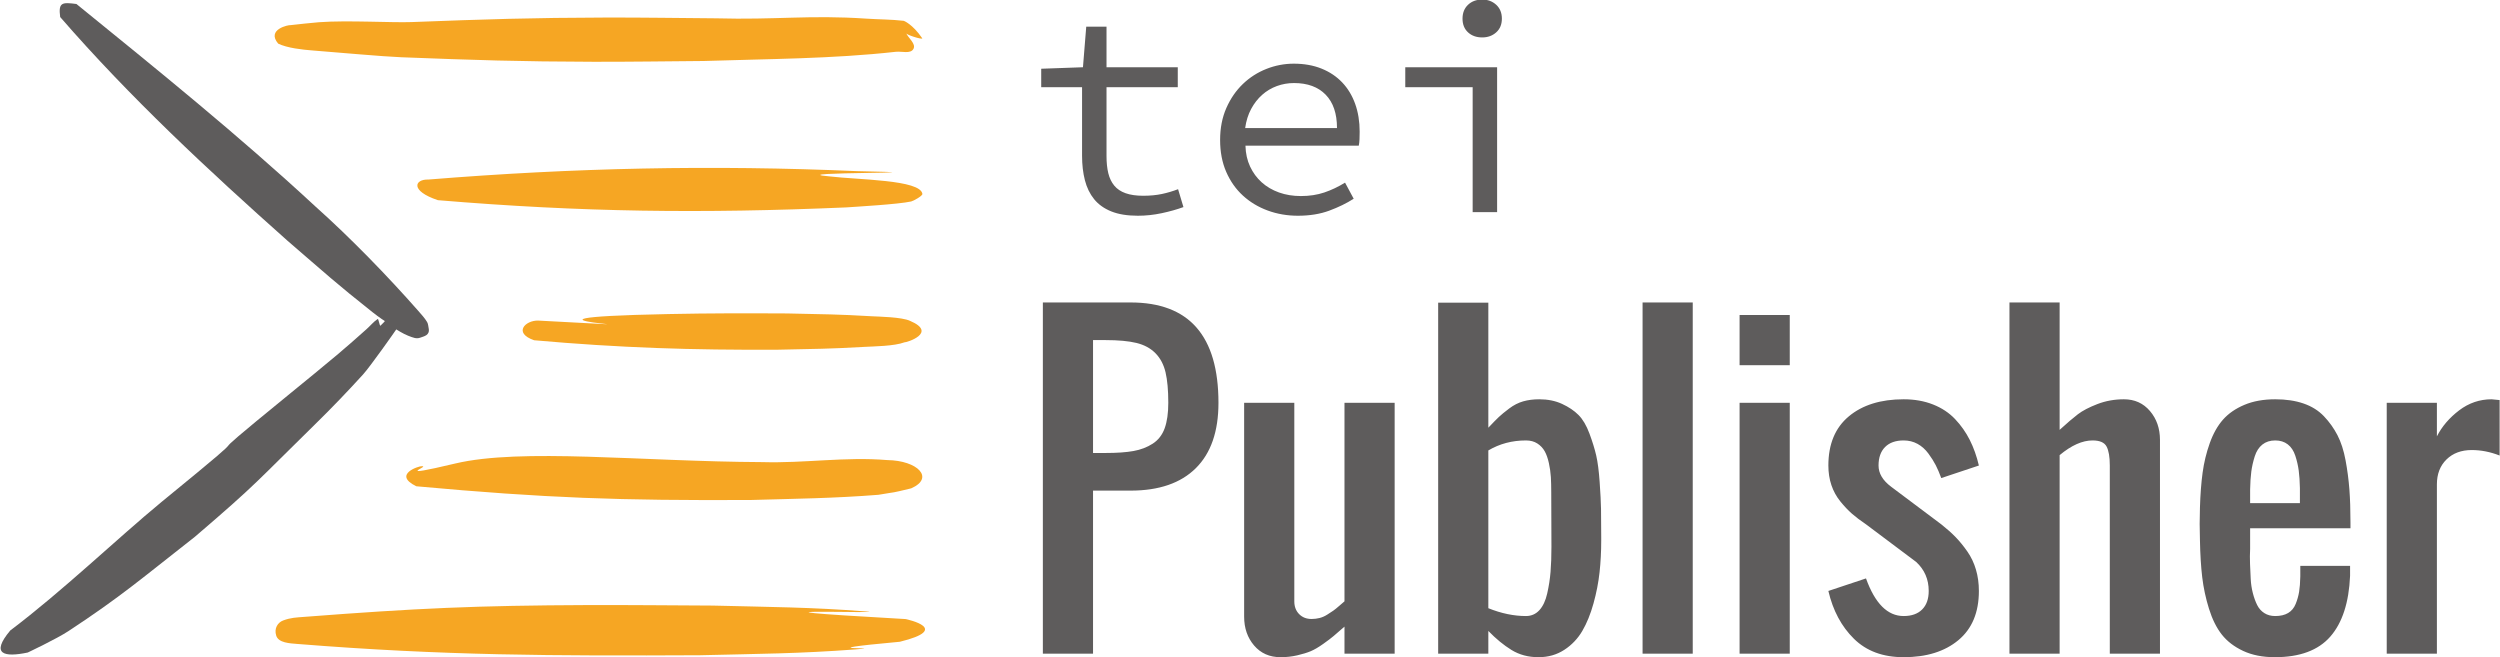
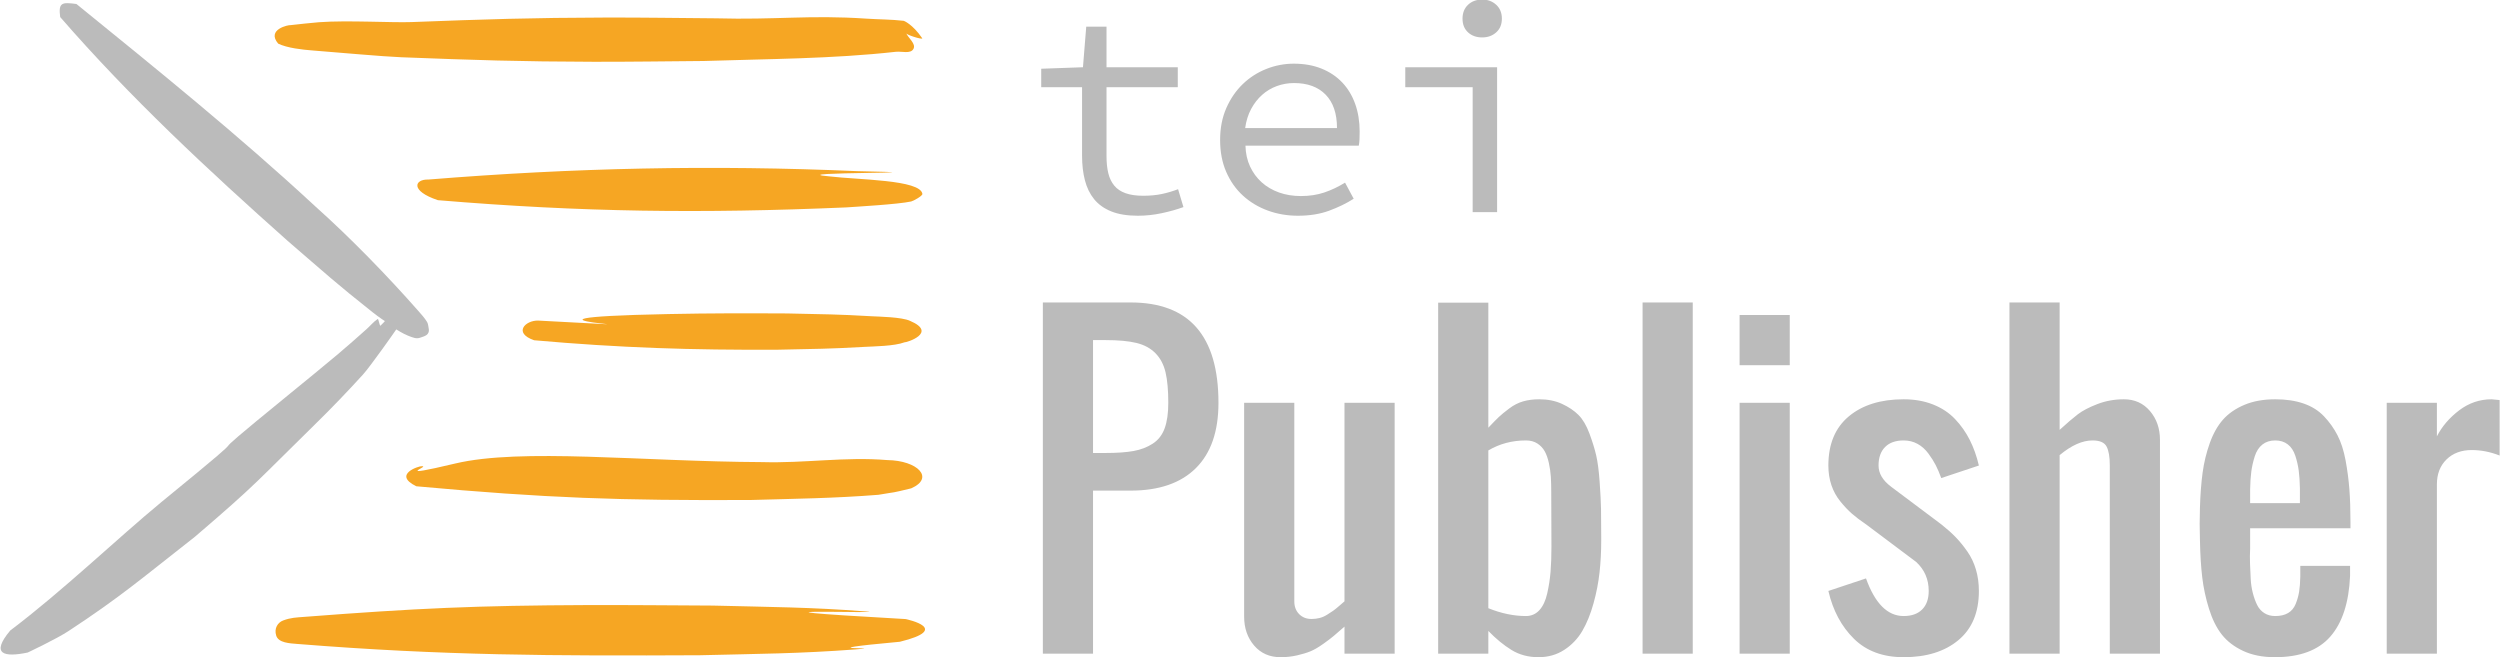
<svg xmlns="http://www.w3.org/2000/svg" width="872" height="229" viewBox="0 0 872 229" aria-labelledby="title desc" role="img">
  <g fill="none" fill-rule="evenodd">
-     <path d="M377.424 30.424h-14.248v-6.448l14.56-.52 1.144-14.144h7.072v14.144h24.856v6.968h-24.856v24.024c0 2.288.208 4.281.624 5.98.416 1.699 1.11 3.137 2.08 4.316.97 1.179 2.288 2.063 3.952 2.652 1.664.59 3.71.884 6.136.884 2.427 0 4.61-.208 6.552-.624a37.514 37.514 0 0 0 5.616-1.664l1.872 6.24c-2.288.832-4.819 1.543-7.592 2.132-2.773.59-5.547.884-8.32.884-3.675 0-6.76-.503-9.256-1.508-2.496-1.005-4.49-2.427-5.98-4.264-1.49-1.837-2.565-4.039-3.224-6.604-.659-2.565-.988-5.408-.988-8.528v-23.92zm48.152 18.408c0-4.16.728-7.887 2.184-11.18 1.456-3.293 3.38-6.084 5.772-8.372a25.023 25.023 0 0 1 8.216-5.252 25.786 25.786 0 0 1 9.516-1.82c3.605 0 6.83.572 9.672 1.716 2.843 1.144 5.252 2.756 7.228 4.836 1.976 2.08 3.484 4.576 4.524 7.488 1.04 2.912 1.56 6.136 1.56 9.672 0 .901-.017 1.785-.052 2.652-.035.867-.121 1.612-.26 2.236h-39.52c.07 2.704.607 5.13 1.612 7.28 1.005 2.15 2.357 3.987 4.056 5.512 1.699 1.525 3.71 2.704 6.032 3.536 2.323.832 4.87 1.248 7.644 1.248 2.981 0 5.703-.416 8.164-1.248 2.461-.832 4.87-1.976 7.228-3.432l3.016 5.616c-2.496 1.595-5.339 2.981-8.528 4.16-3.19 1.179-6.83 1.768-10.92 1.768-3.744 0-7.263-.607-10.556-1.82-3.293-1.213-6.17-2.947-8.632-5.2-2.461-2.253-4.403-5.01-5.824-8.268-1.421-3.259-2.132-6.968-2.132-11.128zm40.768-4.16c0-5.061-1.317-8.944-3.952-11.648-2.635-2.704-6.31-4.056-11.024-4.056-2.08 0-4.073.347-5.98 1.04a15.873 15.873 0 0 0-5.148 3.068c-1.525 1.352-2.808 2.999-3.848 4.94-1.04 1.941-1.733 4.16-2.08 6.656h32.032zm23.816-21.216h32.032V74h-8.528V30.424H490.16v-6.968zm26.832-10.4c-2.01 0-3.657-.59-4.94-1.768-1.283-1.179-1.924-2.773-1.924-4.784 0-2.01.641-3.623 1.924-4.836s2.93-1.82 4.94-1.82c1.941 0 3.57.607 4.888 1.82 1.317 1.213 1.976 2.825 1.976 4.836 0 2.01-.659 3.605-1.976 4.784-1.317 1.179-2.947 1.768-4.888 1.768zM381.25 158h4.375c3.965 0 7.212-.228 9.741-.684 2.53-.455 4.763-1.31 6.7-2.563 1.936-1.253 3.326-3.042 4.17-5.366.842-2.325 1.264-5.287 1.264-8.887 0-4.375-.319-7.918-.957-10.63-.638-2.711-1.812-4.933-3.52-6.665-1.71-1.732-3.92-2.928-6.631-3.589-2.712-.66-6.3-.991-10.767-.991h-4.375V158zm-17.5 70V105.5h30.625c20.417 0 30.625 11.667 30.625 35 0 9.98-2.632 17.58-7.896 22.798-5.263 5.218-12.84 7.827-22.729 7.827H381.25V228h-17.5zm82.92 1.23c-3.828 0-6.904-1.355-9.229-4.067-2.324-2.712-3.486-6.072-3.486-10.083V140.5h17.5v69.248c0 1.823.558 3.304 1.675 4.443 1.116 1.14 2.563 1.71 4.34 1.71.958 0 1.892-.115 2.803-.342.912-.228 1.812-.627 2.7-1.197a93.04 93.04 0 0 0 2.086-1.367c.5-.342 1.219-.923 2.153-1.743a73.766 73.766 0 0 1 1.743-1.504V140.5h17.5V228h-17.5v-9.434a869.09 869.09 0 0 1-3.794 3.282c-.797.683-2.016 1.606-3.657 2.768-1.64 1.162-3.088 2.005-4.34 2.53-1.254.524-2.815 1.002-4.684 1.435a25.66 25.66 0 0 1-5.81.65zm85.586-14.355c1.868 0 3.43-.684 4.682-2.05 1.254-1.368 2.165-3.316 2.735-5.846.57-2.529.957-5.047 1.162-7.553.205-2.507.308-5.423.308-8.75 0-2.461-.012-5.72-.035-9.776-.022-4.056-.034-7.109-.034-9.16 0-2.05-.045-3.84-.136-5.366a31.821 31.821 0 0 0-.684-4.82c-.365-1.686-.855-3.075-1.47-4.17a7.643 7.643 0 0 0-2.563-2.7c-1.094-.706-2.416-1.059-3.965-1.059-4.83 0-9.206 1.162-13.125 3.486v55.03c4.512 1.823 8.887 2.734 13.125 2.734zm4.375 14.355c-3.555 0-6.7-.843-9.434-2.529-2.734-1.686-5.423-3.896-8.066-6.63V228h-17.5V105.568h17.5v43.614c1.64-1.732 2.87-2.985 3.691-3.76.82-.775 2.017-1.755 3.59-2.94 1.571-1.184 3.2-2.016 4.887-2.495 1.686-.478 3.555-.717 5.605-.717 2.963 0 5.606.535 7.93 1.606 2.324 1.07 4.238 2.358 5.742 3.862 1.504 1.504 2.78 3.669 3.828 6.494 1.048 2.826 1.835 5.378 2.359 7.657.524 2.278.923 5.354 1.196 9.228.273 3.874.433 7.007.479 9.4.045 2.392.068 5.685.068 9.878v1.162c0 3.828-.194 7.52-.581 11.074-.388 3.555-1.094 7.178-2.12 10.869-1.025 3.691-2.324 6.881-3.896 9.57a19.568 19.568 0 0 1-6.289 6.597c-2.62 1.709-5.617 2.563-8.99 2.563zM572.93 228V105.5h17.5V228h-17.5zm33.838-100.625v-17.5h17.5v17.5h-17.5zm0 100.625v-87.5h17.5V228h-17.5zm57.216 1.23c-7.2 0-12.976-2.141-17.329-6.425-4.352-4.284-7.326-9.844-8.92-16.68l13.124-4.375c3.145 8.75 7.52 13.125 13.125 13.125 2.78 0 4.934-.763 6.46-2.29 1.527-1.527 2.29-3.68 2.29-6.46 0-4.056-1.458-7.428-4.375-10.117l-17.5-13.125c-1.96-1.322-3.6-2.564-4.922-3.726-1.321-1.162-2.666-2.586-4.033-4.272a18.115 18.115 0 0 1-3.11-5.674c-.706-2.096-1.06-4.375-1.06-6.836 0-7.474 2.382-13.193 7.144-17.158 4.762-3.965 11.131-5.947 19.106-5.947 3.783 0 7.2.603 10.254 1.811 3.054 1.208 5.617 2.905 7.69 5.093a30.483 30.483 0 0 1 5.128 7.28c1.344 2.666 2.404 5.64 3.178 8.921l-13.125 4.375c-.638-1.732-1.276-3.224-1.914-4.478-.638-1.253-1.492-2.609-2.563-4.067-1.071-1.458-2.336-2.586-3.794-3.384-1.458-.797-3.076-1.196-4.854-1.196-2.78 0-4.933.763-6.46 2.29-1.526 1.527-2.29 3.68-2.29 6.46 0 2.734 1.459 5.195 4.375 7.383l17.5 13.125c1.96 1.55 3.635 3.042 5.025 4.477 1.39 1.436 2.746 3.1 4.067 4.99 1.322 1.892 2.324 4 3.008 6.324.684 2.324 1.025 4.808 1.025 7.451 0 7.474-2.38 13.193-7.143 17.158-4.763 3.965-11.131 5.947-19.107 5.947zm36.914-1.23V105.5h17.5v44.434c2.598-2.37 4.717-4.182 6.358-5.435 1.64-1.253 3.908-2.438 6.802-3.555 2.894-1.116 5.981-1.674 9.262-1.674 3.737 0 6.768 1.367 9.092 4.101 2.324 2.734 3.486 6.084 3.486 10.049V228h-17.5v-65.625c0-3.008-.376-5.218-1.127-6.63-.752-1.414-2.382-2.12-4.888-2.12-3.555 0-7.383 1.709-11.485 5.127V228h-17.5zm92.559 1.23c-4.238 0-7.918-.729-11.04-2.187-3.122-1.458-5.605-3.361-7.451-5.708-1.846-2.347-3.338-5.355-4.478-9.023a61.265 61.265 0 0 1-2.358-11.006c-.433-3.669-.695-7.941-.786-12.818a160.832 160.832 0 0 1 0-11.484c.136-4.557.444-8.602.923-12.134a50.976 50.976 0 0 1 2.495-10.288c1.185-3.327 2.723-6.061 4.614-8.203 1.891-2.142 4.375-3.862 7.451-5.161 3.076-1.3 6.665-1.948 10.767-1.948 3.737 0 7.03.49 9.878 1.47s5.218 2.46 7.11 4.443a28.584 28.584 0 0 1 4.716 6.596c1.253 2.416 2.199 5.344 2.837 8.784a94.689 94.689 0 0 1 1.333 10.152c.25 3.327.376 7.155.376 11.484v2.051h-35v7.178a56.904 56.904 0 0 0-.034 5.23c.068 1.8.148 3.565.239 5.297a24.74 24.74 0 0 0 .752 4.956c.41 1.572.911 2.951 1.504 4.136.592 1.185 1.424 2.119 2.495 2.803 1.07.683 2.335 1.025 3.794 1.025 1.823 0 3.327-.353 4.511-1.06 1.185-.706 2.063-1.766 2.632-3.178a19.71 19.71 0 0 0 1.197-4.239c.227-1.412.364-3.19.41-5.332v-3.691h17.363v3.486c-.41 9.343-2.712 16.407-6.904 21.192-4.193 4.785-10.641 7.177-19.346 7.177zm-8.613-53.73h17.363v-5.264c-.046-2.324-.182-4.352-.41-6.084a28.503 28.503 0 0 0-1.196-5.195c-.57-1.732-1.447-3.053-2.632-3.965-1.185-.911-2.643-1.367-4.375-1.367-1.778 0-3.27.479-4.478 1.436-1.207.957-2.096 2.335-2.666 4.135-.57 1.8-.968 3.566-1.196 5.298-.228 1.732-.365 3.805-.41 6.22v4.786zM832.49 228v-87.5h17.5v11.69c1.778-3.464 4.364-6.483 7.759-9.058 3.395-2.575 7.166-3.862 11.313-3.862.137 0 1.071.09 2.803.273v19.346c-3.235-1.276-6.471-1.914-9.707-1.914-3.646 0-6.585 1.093-8.818 3.28-2.233 2.188-3.35 5.082-3.35 8.683V228h-17.5z" fill="#5E5C5C" />
+     <path d="M377.424 30.424h-14.248v-6.448l14.56-.52 1.144-14.144h7.072v14.144h24.856v6.968h-24.856v24.024c0 2.288.208 4.281.624 5.98.416 1.699 1.11 3.137 2.08 4.316.97 1.179 2.288 2.063 3.952 2.652 1.664.59 3.71.884 6.136.884 2.427 0 4.61-.208 6.552-.624a37.514 37.514 0 0 0 5.616-1.664l1.872 6.24c-2.288.832-4.819 1.543-7.592 2.132-2.773.59-5.547.884-8.32.884-3.675 0-6.76-.503-9.256-1.508-2.496-1.005-4.49-2.427-5.98-4.264-1.49-1.837-2.565-4.039-3.224-6.604-.659-2.565-.988-5.408-.988-8.528v-23.92zm48.152 18.408c0-4.16.728-7.887 2.184-11.18 1.456-3.293 3.38-6.084 5.772-8.372a25.023 25.023 0 0 1 8.216-5.252 25.786 25.786 0 0 1 9.516-1.82c3.605 0 6.83.572 9.672 1.716 2.843 1.144 5.252 2.756 7.228 4.836 1.976 2.08 3.484 4.576 4.524 7.488 1.04 2.912 1.56 6.136 1.56 9.672 0 .901-.017 1.785-.052 2.652-.035.867-.121 1.612-.26 2.236h-39.52c.07 2.704.607 5.13 1.612 7.28 1.005 2.15 2.357 3.987 4.056 5.512 1.699 1.525 3.71 2.704 6.032 3.536 2.323.832 4.87 1.248 7.644 1.248 2.981 0 5.703-.416 8.164-1.248 2.461-.832 4.87-1.976 7.228-3.432l3.016 5.616c-2.496 1.595-5.339 2.981-8.528 4.16-3.19 1.179-6.83 1.768-10.92 1.768-3.744 0-7.263-.607-10.556-1.82-3.293-1.213-6.17-2.947-8.632-5.2-2.461-2.253-4.403-5.01-5.824-8.268-1.421-3.259-2.132-6.968-2.132-11.128zm40.768-4.16c0-5.061-1.317-8.944-3.952-11.648-2.635-2.704-6.31-4.056-11.024-4.056-2.08 0-4.073.347-5.98 1.04a15.873 15.873 0 0 0-5.148 3.068c-1.525 1.352-2.808 2.999-3.848 4.94-1.04 1.941-1.733 4.16-2.08 6.656h32.032zm23.816-21.216h32.032V74h-8.528V30.424H490.16v-6.968zm26.832-10.4c-2.01 0-3.657-.59-4.94-1.768-1.283-1.179-1.924-2.773-1.924-4.784 0-2.01.641-3.623 1.924-4.836s2.93-1.82 4.94-1.82c1.941 0 3.57.607 4.888 1.82 1.317 1.213 1.976 2.825 1.976 4.836 0 2.01-.659 3.605-1.976 4.784-1.317 1.179-2.947 1.768-4.888 1.768zM381.25 158h4.375c3.965 0 7.212-.228 9.741-.684 2.53-.455 4.763-1.31 6.7-2.563 1.936-1.253 3.326-3.042 4.17-5.366.842-2.325 1.264-5.287 1.264-8.887 0-4.375-.319-7.918-.957-10.63-.638-2.711-1.812-4.933-3.52-6.665-1.71-1.732-3.92-2.928-6.631-3.589-2.712-.66-6.3-.991-10.767-.991h-4.375V158zm-17.5 70V105.5h30.625c20.417 0 30.625 11.667 30.625 35 0 9.98-2.632 17.58-7.896 22.798-5.263 5.218-12.84 7.827-22.729 7.827H381.25V228h-17.5zm82.92 1.23c-3.828 0-6.904-1.355-9.229-4.067-2.324-2.712-3.486-6.072-3.486-10.083V140.5h17.5v69.248c0 1.823.558 3.304 1.675 4.443 1.116 1.14 2.563 1.71 4.34 1.71.958 0 1.892-.115 2.803-.342.912-.228 1.812-.627 2.7-1.197a93.04 93.04 0 0 0 2.086-1.367c.5-.342 1.219-.923 2.153-1.743a73.766 73.766 0 0 1 1.743-1.504V140.5h17.5V228h-17.5v-9.434a869.09 869.09 0 0 1-3.794 3.282c-.797.683-2.016 1.606-3.657 2.768-1.64 1.162-3.088 2.005-4.34 2.53-1.254.524-2.815 1.002-4.684 1.435a25.66 25.66 0 0 1-5.81.65zm85.586-14.355c1.868 0 3.43-.684 4.682-2.05 1.254-1.368 2.165-3.316 2.735-5.846.57-2.529.957-5.047 1.162-7.553.205-2.507.308-5.423.308-8.75 0-2.461-.012-5.72-.035-9.776-.022-4.056-.034-7.109-.034-9.16 0-2.05-.045-3.84-.136-5.366a31.821 31.821 0 0 0-.684-4.82c-.365-1.686-.855-3.075-1.47-4.17a7.643 7.643 0 0 0-2.563-2.7c-1.094-.706-2.416-1.059-3.965-1.059-4.83 0-9.206 1.162-13.125 3.486v55.03c4.512 1.823 8.887 2.734 13.125 2.734zm4.375 14.355c-3.555 0-6.7-.843-9.434-2.529-2.734-1.686-5.423-3.896-8.066-6.63V228h-17.5V105.568h17.5v43.614c1.64-1.732 2.87-2.985 3.691-3.76.82-.775 2.017-1.755 3.59-2.94 1.571-1.184 3.2-2.016 4.887-2.495 1.686-.478 3.555-.717 5.605-.717 2.963 0 5.606.535 7.93 1.606 2.324 1.07 4.238 2.358 5.742 3.862 1.504 1.504 2.78 3.669 3.828 6.494 1.048 2.826 1.835 5.378 2.359 7.657.524 2.278.923 5.354 1.196 9.228.273 3.874.433 7.007.479 9.4.045 2.392.068 5.685.068 9.878v1.162c0 3.828-.194 7.52-.581 11.074-.388 3.555-1.094 7.178-2.12 10.869-1.025 3.691-2.324 6.881-3.896 9.57a19.568 19.568 0 0 1-6.289 6.597c-2.62 1.709-5.617 2.563-8.99 2.563zM572.93 228V105.5h17.5V228h-17.5zm33.838-100.625v-17.5h17.5v17.5h-17.5zm0 100.625v-87.5h17.5V228h-17.5zm57.216 1.23c-7.2 0-12.976-2.141-17.329-6.425-4.352-4.284-7.326-9.844-8.92-16.68l13.124-4.375c3.145 8.75 7.52 13.125 13.125 13.125 2.78 0 4.934-.763 6.46-2.29 1.527-1.527 2.29-3.68 2.29-6.46 0-4.056-1.458-7.428-4.375-10.117l-17.5-13.125c-1.96-1.322-3.6-2.564-4.922-3.726-1.321-1.162-2.666-2.586-4.033-4.272a18.115 18.115 0 0 1-3.11-5.674c-.706-2.096-1.06-4.375-1.06-6.836 0-7.474 2.382-13.193 7.144-17.158 4.762-3.965 11.131-5.947 19.106-5.947 3.783 0 7.2.603 10.254 1.811 3.054 1.208 5.617 2.905 7.69 5.093a30.483 30.483 0 0 1 5.128 7.28c1.344 2.666 2.404 5.64 3.178 8.921l-13.125 4.375c-.638-1.732-1.276-3.224-1.914-4.478-.638-1.253-1.492-2.609-2.563-4.067-1.071-1.458-2.336-2.586-3.794-3.384-1.458-.797-3.076-1.196-4.854-1.196-2.78 0-4.933.763-6.46 2.29-1.526 1.527-2.29 3.68-2.29 6.46 0 2.734 1.459 5.195 4.375 7.383l17.5 13.125c1.96 1.55 3.635 3.042 5.025 4.477 1.39 1.436 2.746 3.1 4.067 4.99 1.322 1.892 2.324 4 3.008 6.324.684 2.324 1.025 4.808 1.025 7.451 0 7.474-2.38 13.193-7.143 17.158-4.763 3.965-11.131 5.947-19.107 5.947zm36.914-1.23V105.5h17.5v44.434c2.598-2.37 4.717-4.182 6.358-5.435 1.64-1.253 3.908-2.438 6.802-3.555 2.894-1.116 5.981-1.674 9.262-1.674 3.737 0 6.768 1.367 9.092 4.101 2.324 2.734 3.486 6.084 3.486 10.049V228h-17.5v-65.625c0-3.008-.376-5.218-1.127-6.63-.752-1.414-2.382-2.12-4.888-2.12-3.555 0-7.383 1.709-11.485 5.127V228h-17.5zm92.559 1.23c-4.238 0-7.918-.729-11.04-2.187-3.122-1.458-5.605-3.361-7.451-5.708-1.846-2.347-3.338-5.355-4.478-9.023a61.265 61.265 0 0 1-2.358-11.006c-.433-3.669-.695-7.941-.786-12.818a160.832 160.832 0 0 1 0-11.484c.136-4.557.444-8.602.923-12.134a50.976 50.976 0 0 1 2.495-10.288c1.185-3.327 2.723-6.061 4.614-8.203 1.891-2.142 4.375-3.862 7.451-5.161 3.076-1.3 6.665-1.948 10.767-1.948 3.737 0 7.03.49 9.878 1.47s5.218 2.46 7.11 4.443a28.584 28.584 0 0 1 4.716 6.596c1.253 2.416 2.199 5.344 2.837 8.784a94.689 94.689 0 0 1 1.333 10.152c.25 3.327.376 7.155.376 11.484v2.051h-35v7.178a56.904 56.904 0 0 0-.034 5.23c.068 1.8.148 3.565.239 5.297a24.74 24.74 0 0 0 .752 4.956c.41 1.572.911 2.951 1.504 4.136.592 1.185 1.424 2.119 2.495 2.803 1.07.683 2.335 1.025 3.794 1.025 1.823 0 3.327-.353 4.511-1.06 1.185-.706 2.063-1.766 2.632-3.178a19.71 19.71 0 0 0 1.197-4.239c.227-1.412.364-3.19.41-5.332v-3.691h17.363v3.486c-.41 9.343-2.712 16.407-6.904 21.192-4.193 4.785-10.641 7.177-19.346 7.177zm-8.613-53.73h17.363v-5.264c-.046-2.324-.182-4.352-.41-6.084a28.503 28.503 0 0 0-1.196-5.195c-.57-1.732-1.447-3.053-2.632-3.965-1.185-.911-2.643-1.367-4.375-1.367-1.778 0-3.27.479-4.478 1.436-1.207.957-2.096 2.335-2.666 4.135-.57 1.8-.968 3.566-1.196 5.298-.228 1.732-.365 3.805-.41 6.22v4.786zM832.49 228v-87.5h17.5v11.69c1.778-3.464 4.364-6.483 7.759-9.058 3.395-2.575 7.166-3.862 11.313-3.862.137 0 1.071.09 2.803.273v19.346c-3.235-1.276-6.471-1.914-9.707-1.914-3.646 0-6.585 1.093-8.818 3.28-2.233 2.188-3.35 5.082-3.35 8.683V228h-17.5z" fill="#bbb" />
    <path d="M298.995 59.698c38.39.807-27.728.256-9.737 1.82 10.062 1.229 31.767 1.129 32.473 6.11.086.723-3.207 2.495-3.919 2.65-4.56.996-19.297 1.827-22.661 2.067-50.442 2.156-92.057 1.683-142.406-2.521-9.839-3.275-8.145-7.368-3.305-7.2 50.65-4.102 98.819-5.144 149.555-2.926zm-65.835 49.846c15.163-.308 26.16-.289 41.318-.215 13.597.313 17.164.258 29.79.992 2.196.128 10.28.246 13.146 1.59 9.85 4.188-1.393 7.626-1.923 7.49-3.58 1.351-10.756 1.408-13.962 1.589-12.955.731-16.366.674-30.3.992-29.887.146-55.13-.656-84.926-3.301-7.432-2.57-3.03-7 1.43-6.862 63.162 3.332-27.047-.8 45.427-2.275zM106.183 215.161c39.068-3.008 59.857-3.96 99.025-4.115 12.474-.05 30.912.12 43.385.18 19.923.506 34.106.54 53.354 2.044 11.508.9-59.658-1.48 13.962 2.662.56.143 16.134 3.45-2.032 7.912-35.333 3.234-3.23 1.752-15.329 2.661-19.92 1.497-33.714 1.526-54.403 2.044-50.983.244-89.528.142-140.389-3.935-2.7-.217-6.603-.375-7.407-2.888-.825-2.576.566-4.61 2.39-5.298 2.681-1.013 4.596-1.047 7.444-1.267zM111.277 7.75c9.818-.734 25.427.212 32.282-.05 25.882-.99 41.91-1.51 67.896-1.583 12.343-.034 25.878.182 38.221.273 21.133.591 32.5-1.243 52.572.114 4.337.293 8.669.25 12.986.761 0 0 3.008 1.061 6.469 6.12-.22.489-5.88-1.355-5.66-1.844.854 1.841 3.54 3.745 2.563 5.524-.999 1.82-4.082.77-6.145 1-22.262 2.481-44.727 2.478-67.081 3.212-12.39.091-25.971.307-38.36.272-25.728-.07-41.47-.583-67.085-1.582-6.555-.255-21.672-1.647-31.182-2.387-3.155-.246-8.589-.816-11.735-2.372-4.198-5.005 3.745-6.578 4.296-6.436 3.321-.34 6.634-.773 9.963-1.022zm47.485 153.929c23.055-5.478 64.825-.696 107.088-.494 14.846.435 28.936-1.932 43.66-.707 10.523.143 16.6 6.21 8.314 9.857-7.858 1.89-4.271 1.013-11.423 2.25-15.279 1.22-29.094 1.368-44.591 1.814-45.533.218-71.216-.639-116.6-4.784-8.522-4.194 1.178-7.118 1.728-6.977 3.94-.348-11.232 4.519 11.824-.96z" fill="#F6A623" />
-     <path d="M109.936 71.947c12.342 11.023 25.304 24.379 35.964 36.496 1.089 1.238 2.222 2.463 3.07 3.876.381.638.4 1.433.549 2.16.509 2.49-1.59 2.794-2.923 3.295-1.333.502-2.491.011-4.264-.684-1.773-.695-4.112-2.196-4.112-2.196-.307.506-9.118 13.004-11.549 15.677a414.283 414.283 0 0 1-16.735 17.393c-20.308 19.876-19.963 20.462-41.96 39.268-18.396 14.395-25.578 20.721-44.141 32.92-4.148 2.725-14.162 7.45-14.162 7.45-8.195 1.717-13.106.671-6.086-7.699 18.29-13.785 37.305-32.088 52.775-44.839 42.855-35.002 4.049-4.55 45.011-37.954 6.192-5.049 10.44-8.51 16.563-13.64 3.472-2.91 6.529-5.66 9.918-8.666 1.31-1.163 2.425-2.573 3.885-3.541.277-.184.625 2.255.937 2.37.934-.845 1.563-1.629 1.563-1.629s-1.955-1.257-4.24-3.063c-12.802-10.12-16.447-13.54-29.7-24.954C72.544 59.299 45.39 34.03 20.989 5.944c-.686-5.169.686-5.202 5.674-4.55C55.091 24.503 82.888 46.9 109.936 71.947z" fill="#5E5C5C" />
+     <path d="M109.936 71.947c12.342 11.023 25.304 24.379 35.964 36.496 1.089 1.238 2.222 2.463 3.07 3.876.381.638.4 1.433.549 2.16.509 2.49-1.59 2.794-2.923 3.295-1.333.502-2.491.011-4.264-.684-1.773-.695-4.112-2.196-4.112-2.196-.307.506-9.118 13.004-11.549 15.677a414.283 414.283 0 0 1-16.735 17.393c-20.308 19.876-19.963 20.462-41.96 39.268-18.396 14.395-25.578 20.721-44.141 32.92-4.148 2.725-14.162 7.45-14.162 7.45-8.195 1.717-13.106.671-6.086-7.699 18.29-13.785 37.305-32.088 52.775-44.839 42.855-35.002 4.049-4.55 45.011-37.954 6.192-5.049 10.44-8.51 16.563-13.64 3.472-2.91 6.529-5.66 9.918-8.666 1.31-1.163 2.425-2.573 3.885-3.541.277-.184.625 2.255.937 2.37.934-.845 1.563-1.629 1.563-1.629s-1.955-1.257-4.24-3.063c-12.802-10.12-16.447-13.54-29.7-24.954C72.544 59.299 45.39 34.03 20.989 5.944c-.686-5.169.686-5.202 5.674-4.55C55.091 24.503 82.888 46.9 109.936 71.947z" fill="#bbb" />
  </g>
</svg>
